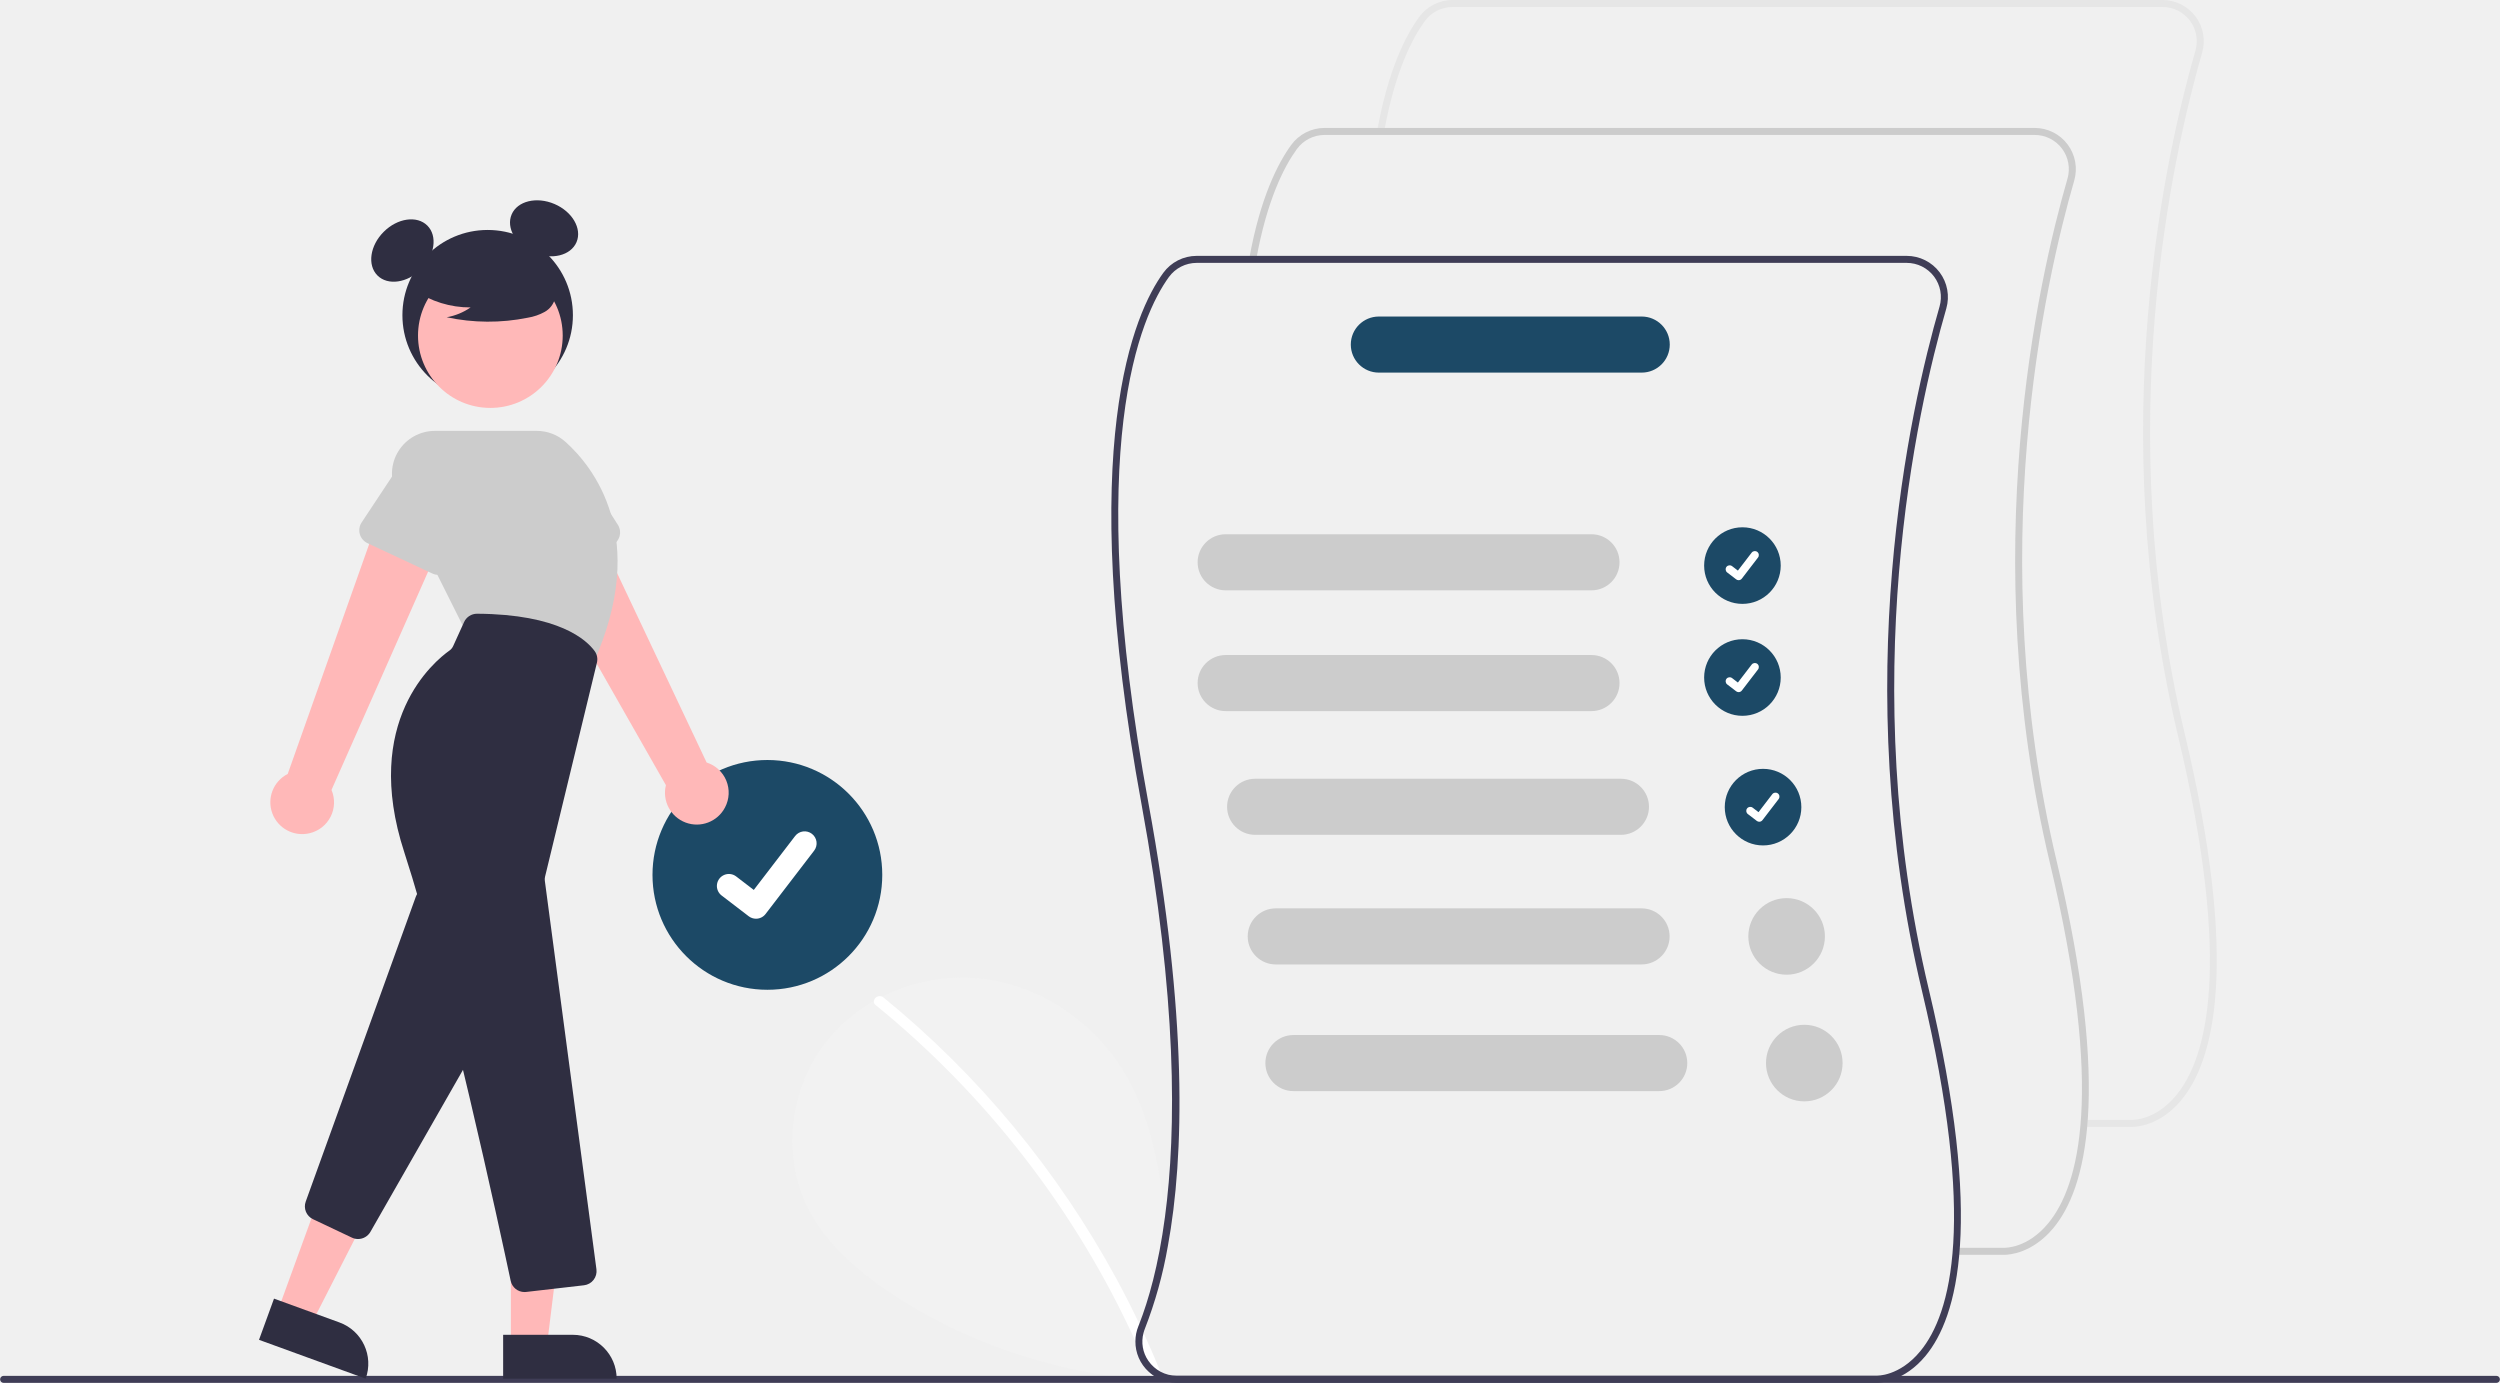
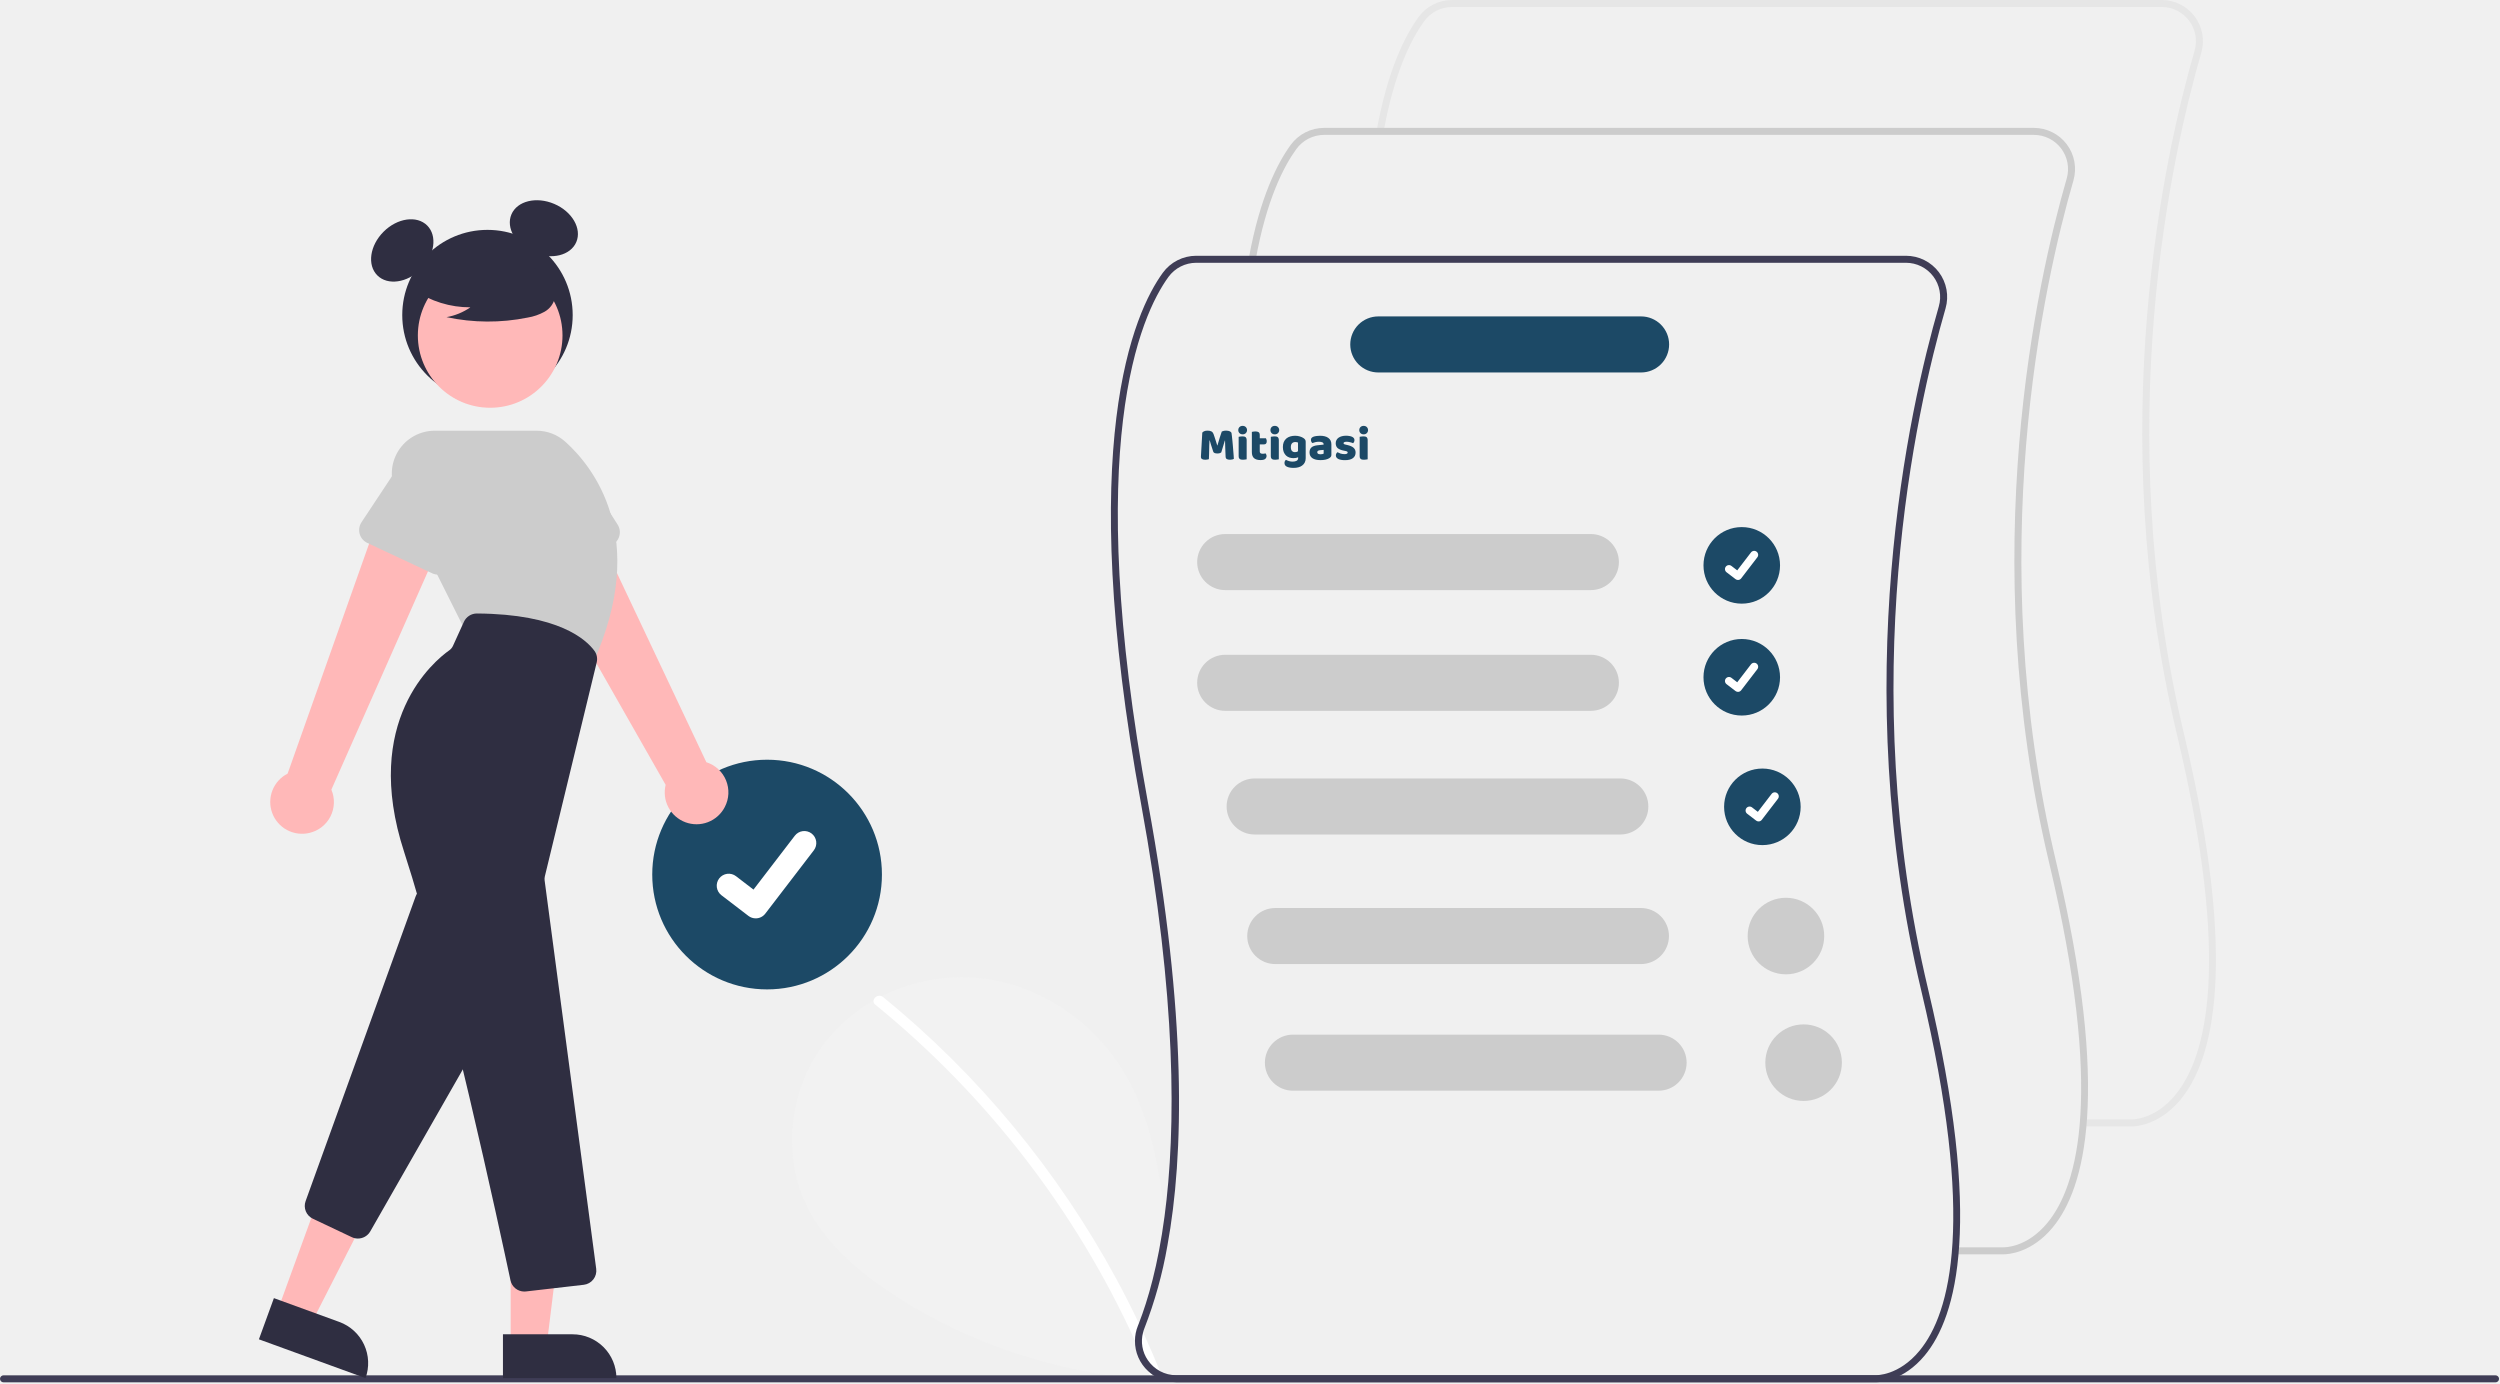
- <svg xmlns="http://www.w3.org/2000/svg" data-name="Layer 1" width="848.675" height="469.443" viewBox="0 0 848.675 469.443">
-   <path d="M612.366,682.319a207.534,207.534,0,0,1-40.54,1.96c-32.66-1.65-64.78-11.15-92.23-29.01-12.17-7.92-23.78-17.65-30.08-30.72-8.55-17.75-5.56-40.22,6.65-55.68a56.015,56.015,0,0,1,16.14-13.77c.92-.52,1.86-1.02,2.81-1.5a60.557,60.557,0,0,1,33.48-6.13c19.58,2.14,37.65,14.1,48.09,30.81,9.3,14.9,12.54,32.48,14.45,50.1.36,3.32.67,6.65.97,9.96a146.38,146.38,0,0,1-7.81,28.06,9.811,9.811,0,0,0-.44,1.36q3,6.51,5.71,13.14a11.557,11.557,0,0,0,5.53,1.4h37.19Z" transform="translate(-175.6623 -215.2787)" fill="#f2f2f2" />
-   <path d="M568.795,683.169a2.033,2.033,0,0,1-2.7-1.06c-.16-.38-.31-.76-.47-1.14q-2.16-5.25-4.53-10.4a316.784,316.784,0,0,0-88.17-114.1,1.478,1.478,0,0,1-.62-1.37,2.032,2.032,0,0,1,2.81-1.5,1.927,1.927,0,0,1,.42.26,317.52,317.52,0,0,1,44.26,43.95,322.504,322.504,0,0,1,34.91,51.66q4.065,7.5,7.72,15.21c.48,1.02.96,2.05,1.43,3.08q3,6.51,5.71,13.14c.03.07.06.15.09.22A1.48,1.48,0,0,1,568.795,683.169Z" transform="translate(-175.6623 -215.2787)" fill="#fff" />
-   <circle cx="260.503" cy="297" r="39" fill="#1c4966" />
-   <path d="M432.3,527.156a4.045,4.045,0,0,1-2.434-.808l-.044-.033-9.165-7.017a4.072,4.072,0,1,1,4.953-6.464l5.937,4.552,14.029-18.296a4.072,4.072,0,0,1,5.709-.754l-.087.118.089-.117a4.076,4.076,0,0,1,.754,5.709l-16.502,21.52A4.074,4.074,0,0,1,432.3,527.156Z" transform="translate(-175.6623 -215.2787)" fill="#fff" />
-   <path d="M1023.147,684.721H176.853a1.191,1.191,0,0,1,0-2.381h846.294a1.191,1.191,0,0,1,0,2.381Z" transform="translate(-175.6623 -215.2787)" fill="#3f3d56" />
-   <circle cx="165.546" cy="107.005" r="28.94" fill="#2f2e41" />
-   <ellipse cx="312.268" cy="300.329" rx="11.975" ry="8.981" transform="translate(-296.5657 93.49262) rotate(-45)" fill="#2f2e41" />
-   <ellipse cx="360.359" cy="292.785" rx="8.981" ry="11.975" transform="translate(-226.111 293.8836) rotate(-66.86956)" fill="#2f2e41" />
-   <path d="M421.794,489.366A10.743,10.743,0,0,0,415.541,474.126l-41.816-88.459L354.597,399.08l47.119,82.735a10.801,10.801,0,0,0,20.078,7.551Z" transform="translate(-175.6623 -215.2787)" fill="#ffb8b8" />
-   <path d="M383.314,400.425l-22.209,9.931a4.817,4.817,0,0,1-6.604-3.096l-6.549-23.353a13.377,13.377,0,0,1,24.456-10.85l13.001,20.382a4.817,4.817,0,0,1-2.095,6.986Z" transform="translate(-175.6623 -215.2787)" fill="#ccc" />
-   <path d="M280.747,498.136a10.743,10.743,0,0,0,7.445-14.694l39.602-89.472-22.655-5.706L273.335,478.006a10.801,10.801,0,0,0,7.412,20.13Z" transform="translate(-175.6623 -215.2787)" fill="#ffb8b8" />
-   <polygon points="94.289 445.033 105.809 449.227 127.47 406.789 110.467 400.599 94.289 445.033" fill="#ffb8b8" />
-   <path d="M264.972,662.263h38.531a0,0,0,0,1,0,0v14.887a0,0,0,0,1,0,0H279.859A14.887,14.887,0,0,1,264.972,662.263v0A0,0,0,0,1,264.972,662.263Z" transform="translate(146.5349 1180.966) rotate(-159.9935)" fill="#2f2e41" />
-   <path d="M297.2,635.89a4.774,4.774,0,0,1-2.044-.459l-13.239-6.271a4.799,4.799,0,0,1-2.469-5.99L316.812,519.702a4.817,4.817,0,0,1,8.661-.841l19.762,32.937a4.822,4.822,0,0,1,.052,4.868l-43.887,76.802A4.84,4.84,0,0,1,297.2,635.89Z" transform="translate(-175.6623 -215.2787)" fill="#2f2e41" />
-   <circle cx="166.464" cy="113.913" r="24.561" fill="#ffb8b8" />
-   <path d="M376.873,440.862,333.385,428.902l-23.13-46.259A14.576,14.576,0,0,1,323.293,361.549h34.599a14.557,14.557,0,0,1,9.73,3.721c9.281,8.315,28.781,32.285,9.439,75.173Z" transform="translate(-175.6623 -215.2787)" fill="#ccc" />
-   <path d="M322.433,409.971l-22.033-10.314a4.817,4.817,0,0,1-1.974-7.022l13.39-20.223a13.377,13.377,0,0,1,24.198,11.413l-6.924,23.163a4.817,4.817,0,0,1-6.657,2.982Z" transform="translate(-175.6623 -215.2787)" fill="#ccc" />
-   <polygon points="173.428 456.629 185.687 456.629 191.52 409.341 173.425 409.342 173.428 456.629" fill="#ffb8b8" />
-   <path d="M346.463,668.404h38.531a0,0,0,0,1,0,0v14.887a0,0,0,0,1,0,0H361.35A14.887,14.887,0,0,1,346.463,668.404v0A0,0,0,0,1,346.463,668.404Z" transform="translate(555.8252 1136.4) rotate(179.9974)" fill="#2f2e41" />
-   <path d="M353.719,653.888a4.791,4.791,0,0,1-4.698-3.814c-3.524-16.604-21.826-101.651-36.111-145.459-14.534-44.57,10.218-64.872,15.328-68.489a3.763,3.763,0,0,0,1.253-1.513l3.712-8.166a4.834,4.834,0,0,1,4.397-2.827h.03c27.829.166,37.184,8.939,39.914,12.703a4.761,4.761,0,0,1,.754,3.926l-17.608,72.645a3.75,3.75,0,0,0-.073,1.377L378.136,646.171a4.818,4.818,0,0,1-4.223,5.42l-19.629,2.264A4.923,4.923,0,0,1,353.719,653.888Z" transform="translate(-175.6623 -215.2787)" fill="#2f2e41" />
-   <path d="M316.318,313.743a33.405,33.405,0,0,0,19.091,5.9,20.471,20.471,0,0,1-8.114,3.338,67.359,67.359,0,0,0,27.514.155,17.807,17.807,0,0,0,5.76-1.978,7.289,7.289,0,0,0,3.555-4.755c.604-3.449-2.083-6.582-4.876-8.693A35.967,35.967,0,0,0,329.024,301.67c-3.376.873-6.759,2.347-8.951,5.059s-2.843,6.891-.753,9.684Z" transform="translate(-175.6623 -215.2787)" fill="#2f2e41" />
-   <circle cx="591.503" cy="192" r="13" fill="#1c4966" />
-   <path d="M765.877,412.238a1.348,1.348,0,0,1-.811-.269l-.015-.011-3.055-2.339a1.357,1.357,0,1,1,1.651-2.155l1.979,1.517,4.676-6.099a1.357,1.357,0,0,1,1.903-.251l-.029.039.03-.039a1.359,1.359,0,0,1,.251,1.903l-5.501,7.173A1.358,1.358,0,0,1,765.877,412.238Z" transform="translate(-175.6623 -215.2787)" fill="#fff" />
-   <circle cx="591.503" cy="230" r="13" fill="#1c4966" />
-   <path d="M765.877,450.238a1.348,1.348,0,0,1-.811-.269l-.015-.011-3.055-2.339a1.357,1.357,0,1,1,1.651-2.155l1.979,1.517,4.676-6.099a1.357,1.357,0,0,1,1.903-.251l-.029.039.03-.039a1.359,1.359,0,0,1,.251,1.903l-5.501,7.173A1.358,1.358,0,0,1,765.877,450.238Z" transform="translate(-175.6623 -215.2787)" fill="#fff" />
-   <circle cx="598.503" cy="274" r="13" fill="#1c4966" />
-   <path d="M772.877,494.238a1.348,1.348,0,0,1-.811-.269l-.015-.011-3.055-2.339a1.357,1.357,0,1,1,1.651-2.155l1.979,1.517,4.676-6.099a1.357,1.357,0,0,1,1.903-.251l-.029.039.03-.039a1.359,1.359,0,0,1,.251,1.903l-5.501,7.173A1.358,1.358,0,0,1,772.877,494.238Z" transform="translate(-175.6623 -215.2787)" fill="#fff" />
-   <path d="M899.521,597.818c-.135,0-.22-.003-.249-.005l-16.14.002v-2.38h16.198c.375.013,8.027.229,15.076-8.325,10.506-12.749,19.133-44.31.573-122.264-24.957-104.821-4.142-197.424,5.966-232.372a11.604,11.604,0,0,0-11.164-14.816H668.747a11.656,11.656,0,0,0-9.399,4.784c-4.282,5.89-10.158,17.205-13.835,37.665l-2.342-.421c3.757-20.904,9.824-32.552,14.252-38.643a14.041,14.041,0,0,1,11.324-5.765H909.781a13.984,13.984,0,0,1,13.451,17.856c-10.056,34.767-30.763,126.89-5.937,231.16,18.821,79.051,9.773,111.295-1.131,124.425C908.971,597.379,901.046,597.818,899.521,597.818Z" transform="translate(-175.6623 -215.2787)" fill="#e6e6e6" />
-   <path d="M856.092,641.248c-.135,0-.22-.003-.249-.005l-16.14.002v-2.38h16.198c.377.012,8.027.229,15.076-8.325,10.506-12.749,19.133-44.31.573-122.264-24.957-104.821-4.142-197.424,5.966-232.372a11.604,11.604,0,0,0-11.164-14.816H625.317a11.656,11.656,0,0,0-9.399,4.784c-4.282,5.89-10.158,17.205-13.835,37.665l-2.342-.421c3.757-20.904,9.824-32.552,14.252-38.643a14.041,14.041,0,0,1,11.324-5.765H866.352a13.984,13.984,0,0,1,13.451,17.856c-10.056,34.767-30.763,126.89-5.937,231.16,18.821,79.051,9.773,111.295-1.131,124.425C865.542,640.809,857.617,641.248,856.092,641.248Z" transform="translate(-175.6623 -215.2787)" fill="#ccc" />
-   <path d="M830.435,551.159c-24.83-104.27-4.12-196.4,5.94-231.16a13.994,13.994,0,0,0-13.45-17.86H581.886a14.031,14.031,0,0,0-11.32,5.76c-9.73,13.38-29.92,57.75-7.37,180.52,12.06,65.68,11.88,110.46,7.94,139.96-2.21,16.61-5.62,28.37-8.71,36.3l-.33.84a13.639,13.639,0,0,0-1,5.05,13.834,13.834,0,0,0,4.53,10.4,13.243,13.243,0,0,0,3.17,2.2,13.412,13.412,0,0,0,3.03,1.11,13.676,13.676,0,0,0,3.27.39H812.415c.03,0,.11.01.25.01,1.52,0,9.45-.44,16.64-9.1C840.205,662.449,849.255,630.209,830.435,551.159Zm-2.89,122.81c-7.05,8.56-14.7,8.34-15.07,8.33H575.096a11.636,11.636,0,0,1-9.63-5.11,11.367,11.367,0,0,1-1.61-9.43,9.811,9.811,0,0,1,.44-1.36,146.38,146.38,0,0,0,7.81-28.06c5.64-30.75,6.69-78.2-6.57-150.35-22.38-121.86-2.59-165.56,6.95-178.69a11.681,11.681,0,0,1,9.4-4.78H822.925a11.604,11.604,0,0,1,11.16,14.81c-10.11,34.95-30.92,127.56-5.96,232.38C846.685,629.659,838.055,661.219,827.545,673.969Z" transform="translate(-175.6623 -215.2787)" fill="#3f3d56" />
-   <path d="M715.925,415.679h-124.186a9.519,9.519,0,1,1,0-19.038h124.186a9.519,9.519,0,1,1,0,19.038Z" transform="translate(-175.6623 -215.2787)" fill="#ccc" />
-   <path d="M715.925,456.679h-124.186a9.519,9.519,0,1,1,0-19.038h124.186a9.519,9.519,0,1,1,0,19.038Z" transform="translate(-175.6623 -215.2787)" fill="#ccc" />
-   <path d="M725.925,498.679h-124.186a9.519,9.519,0,1,1,0-19.038h124.186a9.519,9.519,0,1,1,0,19.038Z" transform="translate(-175.6623 -215.2787)" fill="#ccc" />
-   <path d="M732.925,542.679h-124.186a9.519,9.519,0,1,1,0-19.038h124.186a9.519,9.519,0,1,1,0,19.038Z" transform="translate(-175.6623 -215.2787)" fill="#ccc" />
-   <path d="M732.977,341.769h-89.239a9.519,9.519,0,1,1,0-19.038h89.239a9.519,9.519,0,1,1,0,19.038Z" transform="translate(-175.6623 -215.2787)" fill="#1c4966" />
-   <circle cx="606.503" cy="317.882" r="13" fill="#ccc" />
-   <path d="M738.925,585.679h-124.186a9.519,9.519,0,1,1,0-19.038h124.186a9.519,9.519,0,1,1,0,19.038Z" transform="translate(-175.6623 -215.2787)" fill="#ccc" />
-   <circle cx="612.503" cy="360.882" r="13" fill="#ccc" />
+ <svg xmlns="http://www.w3.org/2000/svg" width="849" height="470" viewBox="0 0 849 470" fill="none">
+   <g clip-path="url(#clip0_103_41)">
+     <path d="M436.703 467.04C423.286 469.016 409.708 469.673 396.163 469C363.503 467.35 331.383 457.85 303.933 439.99C291.763 432.07 280.153 422.34 273.853 409.27C265.303 391.52 268.293 369.05 280.503 353.59C284.957 348.014 290.435 343.34 296.643 339.82C297.563 339.3 298.503 338.8 299.453 338.32C309.798 333.118 321.417 330.991 332.933 332.19C352.513 334.33 370.583 346.29 381.023 363C390.323 377.9 393.563 395.48 395.473 413.1C395.833 416.42 396.143 419.75 396.443 423.06C394.779 432.65 392.163 442.05 388.633 451.12C388.453 451.562 388.306 452.017 388.193 452.48C390.193 456.82 392.096 461.2 393.903 465.62C395.601 466.542 397.502 467.023 399.433 467.02H436.623L436.703 467.04Z" fill="#F2F2F2" />
+     <path d="M393.133 467.89C392.886 468 392.62 468.06 392.35 468.066C392.081 468.072 391.812 468.025 391.561 467.926C391.31 467.827 391.08 467.68 390.887 467.491C390.693 467.303 390.539 467.078 390.433 466.83C390.273 466.45 390.123 466.07 389.963 465.69C388.523 462.19 387.013 458.723 385.433 455.29C365.205 410.984 335.033 371.94 297.263 341.19C297.046 341.038 296.875 340.831 296.766 340.59C296.657 340.349 296.614 340.083 296.643 339.82C296.698 339.519 296.82 339.234 297.001 338.986C297.181 338.739 297.415 338.535 297.686 338.391C297.956 338.247 298.255 338.165 298.561 338.153C298.867 338.141 299.172 338.198 299.453 338.32C299.604 338.388 299.745 338.476 299.873 338.58C316.033 351.742 330.858 366.463 344.133 382.53C357.411 398.582 369.102 415.883 379.043 434.19C381.753 439.19 384.326 444.26 386.763 449.4C387.243 450.42 387.723 451.45 388.193 452.48C390.193 456.82 392.096 461.2 393.903 465.62C393.933 465.69 393.963 465.77 393.993 465.84C394.085 466.029 394.136 466.236 394.142 466.446C394.148 466.656 394.108 466.866 394.027 467.06C393.946 467.254 393.824 467.428 393.67 467.571C393.515 467.714 393.332 467.823 393.133 467.89Z" fill="white" />
+     <path d="M260.503 336C282.042 336 299.503 318.539 299.503 297C299.503 275.461 282.042 258 260.503 258C238.964 258 221.503 275.461 221.503 297C221.503 318.539 238.964 336 260.503 336Z" fill="#1C4966" />
+     <path d="M256.637 311.878C255.76 311.879 254.906 311.596 254.204 311.069L254.16 311.037L244.995 304.019C244.57 303.694 244.214 303.289 243.946 302.826C243.678 302.363 243.504 301.852 243.433 301.321C243.363 300.791 243.398 300.252 243.536 299.735C243.674 299.219 243.912 298.734 244.238 298.309C244.563 297.885 244.969 297.529 245.432 297.261C245.895 296.993 246.406 296.819 246.936 296.749C247.467 296.679 248.006 296.714 248.522 296.852C249.039 296.991 249.524 297.229 249.948 297.555L255.884 302.107L269.914 283.811C270.239 283.387 270.645 283.031 271.108 282.763C271.571 282.496 272.082 282.322 272.612 282.252C273.142 282.182 273.681 282.217 274.197 282.355C274.714 282.493 275.198 282.732 275.622 283.057L275.535 283.176L275.625 283.059C276.481 283.717 277.041 284.688 277.182 285.758C277.323 286.828 277.034 287.911 276.378 288.768L259.877 310.289C259.495 310.784 259.004 311.186 258.443 311.461C257.881 311.737 257.263 311.879 256.637 311.878V311.878Z" fill="white" />
+     <path d="M847.485 469.443H1.191C0.875 469.442 0.574 469.316 0.351 469.093C0.128 468.87 0.003 468.567 0.003 468.252C0.003 467.937 0.128 467.635 0.351 467.411C0.574 467.188 0.875 467.062 1.191 467.062H847.485C847.8 467.062 848.102 467.188 848.324 467.411C848.547 467.635 848.672 467.937 848.672 468.252C848.672 468.567 848.547 468.87 848.324 469.093C848.102 469.316 847.8 469.442 847.485 469.443V469.443Z" fill="#3F3D56" />
+     <path d="M165.546 135.944C181.529 135.944 194.486 122.987 194.486 107.004C194.486 91.021 181.529 78.064 165.546 78.064C149.563 78.064 136.606 91.021 136.606 107.004C136.606 122.987 149.563 135.944 165.546 135.944Z" fill="#2F2E41" />
+     <path d="M142.957 91.401C147.633 86.724 148.581 80.09 145.074 76.582C141.566 73.075 134.932 74.023 130.255 78.699C125.578 83.376 124.631 90.01 128.138 93.518C131.646 97.025 138.28 96.078 142.957 91.401Z" fill="#2F2E41" />
+     <path d="M195.709 82.21C197.657 77.649 194.306 71.845 188.224 69.247C182.142 66.649 175.632 68.241 173.684 72.802C171.735 77.364 175.086 83.168 181.168 85.766C187.25 88.364 193.76 86.772 195.709 82.21Z" fill="#2F2E41" />
+     <path d="M246.132 274.087C246.863 272.698 247.28 271.164 247.355 269.596C247.429 268.027 247.159 266.461 246.563 265.008C245.967 263.555 245.059 262.25 243.904 261.186C242.75 260.122 241.375 259.324 239.879 258.848L198.062 170.389L178.935 183.802L226.053 266.536C225.421 269.104 225.752 271.814 226.984 274.154C228.216 276.493 230.263 278.299 232.738 279.23C235.213 280.161 237.944 280.151 240.412 279.204C242.881 278.256 244.916 276.435 246.132 274.087V274.087Z" fill="#FFB8B8" />
+     <path d="M207.652 185.146L185.443 195.077C184.812 195.36 184.126 195.503 183.434 195.497C182.742 195.49 182.059 195.335 181.432 195.041C180.806 194.747 180.25 194.322 179.802 193.794C179.355 193.266 179.026 192.647 178.839 191.981L172.29 168.628C170.863 165.387 170.779 161.712 172.057 158.409C173.335 155.106 175.871 152.445 179.108 151.009C182.345 149.573 186.02 149.479 189.326 150.748C192.633 152.016 195.301 154.545 196.746 157.778L209.747 178.16C210.119 178.744 210.361 179.401 210.457 180.086C210.552 180.772 210.498 181.47 210.299 182.133C210.101 182.796 209.761 183.408 209.304 183.928C208.847 184.448 208.284 184.864 207.652 185.146V185.146Z" fill="#CCCCCC" />
+     <path d="M105.084 282.857C106.614 282.502 108.048 281.815 109.283 280.846C110.519 279.877 111.528 278.649 112.237 277.248C112.947 275.847 113.341 274.307 113.391 272.737C113.442 271.168 113.147 269.606 112.529 268.162L152.131 178.69L129.477 172.984L97.673 262.727C95.316 263.926 93.482 265.949 92.517 268.411C91.552 270.872 91.524 273.603 92.437 276.084C93.351 278.565 95.143 280.625 97.474 281.873C99.805 283.122 102.513 283.472 105.084 282.857H105.084Z" fill="#FFB8B8" />
+     <path d="M94.289 445.033L105.809 449.227L127.47 406.789L110.467 400.599L94.289 445.033Z" fill="#FFB8B8" />
+     <path d="M124.131 468.014L87.926 454.831L93.019 440.843L115.236 448.932C118.946 450.283 121.967 453.052 123.635 456.631C125.304 460.209 125.482 464.304 124.131 468.014V468.014V468.014Z" fill="#2F2E41" />
+     <path d="M121.538 420.611C120.831 420.612 120.133 420.455 119.494 420.153L106.255 413.882C105.169 413.372 104.314 412.475 103.857 411.366C103.4 410.258 103.375 409.018 103.786 407.892L141.15 304.424C141.459 303.567 142.006 302.815 142.725 302.256C143.444 301.697 144.308 301.354 145.214 301.266C146.121 301.178 147.034 301.349 147.848 301.759C148.662 302.169 149.342 302.801 149.811 303.582L169.573 336.519C170.013 337.253 170.249 338.091 170.259 338.946C170.268 339.802 170.049 340.644 169.625 341.387L125.738 418.189C125.313 418.927 124.7 419.539 123.963 419.964C123.226 420.389 122.389 420.613 121.538 420.611V420.611Z" fill="#2F2E41" />
+     <path d="M166.464 138.475C180.028 138.475 191.025 127.478 191.025 113.914C191.025 100.349 180.028 89.353 166.464 89.353C152.899 89.353 141.903 100.349 141.903 113.914C141.903 127.478 152.899 138.475 166.464 138.475Z" fill="#FFB8B8" />
+     <path d="M201.211 225.583L157.723 213.624L134.593 167.365C133.482 165.143 132.957 162.673 133.069 160.191C133.181 157.709 133.925 155.297 135.231 153.183C136.537 151.07 138.362 149.325 140.532 148.115C142.703 146.906 145.146 146.27 147.631 146.271H182.23C185.821 146.268 189.287 147.594 191.96 149.992C201.241 158.306 220.741 182.277 201.399 225.165L201.211 225.583Z" fill="#CCCCCC" />
+     <path d="M146.77 194.692L124.737 184.379C124.11 184.085 123.554 183.66 123.106 183.132C122.658 182.605 122.329 181.987 122.142 181.32C121.955 180.654 121.913 179.955 122.02 179.271C122.127 178.587 122.38 177.934 122.763 177.357L136.153 157.135C137.673 153.936 140.399 151.47 143.734 150.278C147.068 149.087 150.74 149.266 153.943 150.776C157.146 152.287 159.619 155.006 160.82 158.338C162.021 161.669 161.853 165.341 160.351 168.548L153.427 191.711C153.229 192.374 152.889 192.987 152.433 193.507C151.976 194.027 151.413 194.443 150.781 194.726C150.15 195.009 149.464 195.152 148.772 195.147C148.08 195.141 147.397 194.986 146.77 194.692V194.692Z" fill="#CCCCCC" />
+     <path d="M173.428 456.629H185.687L191.52 409.341L173.425 409.342L173.428 456.629Z" fill="#FFB8B8" />
+     <path d="M209.332 468.012L170.801 468.013L170.8 453.127L194.444 453.126C198.392 453.125 202.179 454.694 204.971 457.485C207.763 460.277 209.331 464.063 209.332 468.012V468.012Z" fill="#2F2E41" />
+     <path d="M178.057 438.61C176.954 438.611 175.885 438.233 175.03 437.538C174.174 436.843 173.584 435.874 173.359 434.795C169.835 418.191 151.533 333.144 137.248 289.337C122.714 244.766 147.466 224.465 152.576 220.848C153.12 220.464 153.552 219.942 153.828 219.335L157.541 211.169C157.926 210.326 158.545 209.612 159.324 209.111C160.104 208.609 161.011 208.343 161.938 208.343H161.968C189.796 208.509 199.152 217.281 201.882 221.046C202.285 221.606 202.561 222.248 202.691 222.926C202.821 223.604 202.802 224.302 202.636 224.972L185.028 297.616C184.919 298.067 184.894 298.534 184.955 298.993L202.474 430.893C202.558 431.527 202.515 432.171 202.347 432.789C202.18 433.406 201.891 433.984 201.498 434.488C201.105 434.993 200.616 435.414 200.058 435.727C199.5 436.041 198.886 436.24 198.251 436.313L178.622 438.577C178.435 438.599 178.246 438.61 178.057 438.61V438.61Z" fill="#2F2E41" />
+     <path d="M140.656 98.465C146.268 102.333 152.93 104.392 159.746 104.365C157.315 106.051 154.547 107.189 151.633 107.703C160.696 109.647 170.063 109.699 179.147 107.857C181.166 107.534 183.114 106.864 184.907 105.879C185.8 105.38 186.578 104.699 187.19 103.88C187.803 103.061 188.236 102.122 188.462 101.124C189.065 97.676 186.378 94.543 183.586 92.431C179.31 89.248 174.381 87.054 169.153 86.01C163.926 84.965 158.532 85.096 153.361 86.392C149.985 87.264 146.603 88.739 144.41 91.45C142.217 94.162 141.567 98.342 143.657 101.134L140.656 98.465Z" fill="#2F2E41" />
+     <path d="M591.503 205C598.683 205 604.503 199.18 604.503 192C604.503 184.82 598.683 179 591.503 179C584.323 179 578.503 184.82 578.503 192C578.503 199.18 584.323 205 591.503 205Z" fill="#1C4966" />
+     <path d="M590.214 196.959C589.922 196.96 589.637 196.865 589.403 196.69L589.389 196.679L586.334 194.34C586.192 194.232 586.072 194.096 585.983 193.942C585.893 193.788 585.835 193.617 585.811 193.44C585.787 193.263 585.799 193.083 585.845 192.911C585.891 192.738 585.97 192.577 586.079 192.435C586.188 192.293 586.323 192.174 586.478 192.085C586.632 191.996 586.803 191.938 586.98 191.915C587.157 191.891 587.337 191.903 587.509 191.95C587.682 191.996 587.843 192.076 587.985 192.185L589.963 193.702L594.64 187.604C594.748 187.462 594.883 187.344 595.038 187.254C595.192 187.165 595.363 187.107 595.539 187.084C595.716 187.061 595.896 187.072 596.068 187.118C596.24 187.164 596.401 187.244 596.543 187.352L596.514 187.392L596.544 187.353C596.829 187.572 597.016 187.896 597.063 188.253C597.11 188.609 597.013 188.97 596.795 189.256L591.294 196.43C591.167 196.595 591.003 196.729 590.816 196.82C590.629 196.912 590.423 196.96 590.214 196.959V196.959Z" fill="white" />
+     <path d="M591.503 243C598.683 243 604.503 237.18 604.503 230C604.503 222.82 598.683 217 591.503 217C584.323 217 578.503 222.82 578.503 230C578.503 237.18 584.323 243 591.503 243Z" fill="#1C4966" />
+     <path d="M590.214 234.959C589.922 234.96 589.637 234.865 589.403 234.69L589.389 234.679L586.334 232.34C586.192 232.232 586.072 232.096 585.983 231.942C585.893 231.788 585.835 231.617 585.811 231.44C585.787 231.263 585.799 231.083 585.845 230.911C585.891 230.738 585.97 230.577 586.079 230.435C586.188 230.293 586.323 230.174 586.478 230.085C586.632 229.996 586.803 229.938 586.98 229.915C587.157 229.891 587.337 229.903 587.509 229.95C587.682 229.996 587.843 230.076 587.985 230.185L589.963 231.702L594.64 225.604C594.748 225.462 594.883 225.344 595.038 225.254C595.192 225.165 595.363 225.107 595.539 225.084C595.716 225.061 595.896 225.072 596.068 225.118C596.24 225.164 596.401 225.244 596.543 225.352L596.514 225.392L596.544 225.353C596.829 225.572 597.016 225.896 597.063 226.253C597.11 226.609 597.013 226.97 596.795 227.256L591.294 234.43C591.167 234.595 591.003 234.729 590.816 234.82C590.629 234.912 590.423 234.96 590.214 234.959V234.959Z" fill="white" />
+     <path d="M598.503 287C605.683 287 611.503 281.18 611.503 274C611.503 266.82 605.683 261 598.503 261C591.323 261 585.503 266.82 585.503 274C585.503 281.18 591.323 287 598.503 287Z" fill="#1C4966" />
+     <path d="M597.214 278.959C596.922 278.96 596.637 278.865 596.403 278.69L596.389 278.679L593.334 276.34C593.192 276.232 593.072 276.096 592.983 275.942C592.893 275.788 592.835 275.617 592.811 275.44C592.787 275.263 592.799 275.083 592.845 274.911C592.891 274.738 592.97 274.577 593.079 274.435C593.188 274.293 593.323 274.174 593.478 274.085C593.632 273.996 593.803 273.938 593.98 273.915C594.157 273.891 594.337 273.903 594.509 273.95C594.682 273.996 594.843 274.076 594.985 274.185L596.963 275.702L601.64 269.604C601.748 269.462 601.883 269.344 602.038 269.254C602.192 269.165 602.363 269.107 602.539 269.084C602.716 269.061 602.896 269.072 603.068 269.118C603.24 269.164 603.401 269.244 603.543 269.352L603.514 269.392L603.544 269.353C603.829 269.572 604.016 269.896 604.063 270.253C604.11 270.609 604.013 270.97 603.795 271.256L598.294 278.43C598.167 278.595 598.003 278.729 597.816 278.82C597.629 278.912 597.423 278.96 597.214 278.959V278.959Z" fill="white" />
+     <path d="M723.859 382.539C723.724 382.539 723.639 382.536 723.61 382.534L707.47 382.536V380.156H723.668C724.043 380.17 731.695 380.386 738.745 371.831C749.251 359.082 757.878 327.522 739.317 249.567C714.36 144.747 735.176 52.144 745.283 17.195C745.781 15.466 745.87 13.645 745.544 11.876C745.217 10.106 744.483 8.437 743.4 7C742.317 5.563 740.915 4.398 739.304 3.596C737.693 2.794 735.918 2.378 734.119 2.38H493.085C491.252 2.382 489.446 2.817 487.813 3.648C486.18 4.479 484.766 5.684 483.685 7.164C479.403 13.054 473.527 24.369 469.85 44.829L467.508 44.408C471.265 23.504 477.332 11.856 481.76 5.765C483.062 3.981 484.765 2.53 486.733 1.528C488.701 0.527 490.877 0.003 493.085 6.47662e-06H734.119C736.287 -0.002 738.426 0.5 740.367 1.467C742.308 2.434 743.997 3.838 745.302 5.57C746.607 7.302 747.491 9.314 747.884 11.446C748.278 13.578 748.17 15.773 747.569 17.857C737.514 52.623 716.806 144.746 741.633 249.017C760.454 328.067 751.406 360.312 740.502 373.441C733.309 382.101 725.384 382.539 723.859 382.539Z" fill="#E6E6E6" />
+     <path d="M680.43 425.969C680.295 425.969 680.21 425.966 680.18 425.964L664.041 425.966V423.586H680.239C680.616 423.598 688.265 423.815 695.315 415.261C705.821 402.512 714.449 370.951 695.888 292.997C670.931 188.177 691.746 95.573 701.854 60.625C702.352 58.896 702.441 57.075 702.114 55.305C701.787 53.536 701.053 51.867 699.97 50.43C698.888 48.993 697.485 47.827 695.875 47.026C694.264 46.224 692.489 45.807 690.689 45.809H449.655C447.823 45.812 446.017 46.246 444.383 47.078C442.75 47.909 441.336 49.114 440.256 50.594C435.974 56.484 430.098 67.799 426.421 88.259L424.079 87.838C427.836 66.934 433.903 55.286 438.331 49.195C439.632 47.411 441.336 45.96 443.304 44.958C445.271 43.956 447.447 43.433 449.655 43.43H690.689C692.858 43.428 694.997 43.93 696.938 44.897C698.878 45.863 700.568 47.268 701.873 49C703.177 50.732 704.061 52.743 704.455 54.876C704.848 57.008 704.74 59.203 704.14 61.286C694.084 96.053 673.377 188.176 698.203 292.446C717.025 371.497 707.976 403.741 697.072 416.871C689.879 425.531 681.955 425.969 680.43 425.969Z" fill="#CCCCCC" />
+     <path d="M654.773 335.88C629.943 231.61 650.653 139.48 660.713 104.72C661.312 102.637 661.419 100.443 661.025 98.311C660.63 96.179 659.746 94.168 658.442 92.436C657.138 90.704 655.449 89.299 653.509 88.331C651.569 87.364 649.431 86.86 647.263 86.86H406.223C404.016 86.862 401.841 87.385 399.874 88.386C397.907 89.387 396.204 90.838 394.903 92.62C385.173 106 364.983 150.37 387.533 273.14C399.593 338.82 399.413 383.6 395.473 413.1C393.263 429.71 389.853 441.47 386.763 449.4L386.433 450.24C385.782 451.845 385.443 453.559 385.433 455.29C385.41 457.246 385.802 459.183 386.583 460.976C387.364 462.769 388.516 464.375 389.963 465.69C390.906 466.575 391.974 467.316 393.133 467.89C394.095 468.381 395.112 468.754 396.163 469C397.233 469.262 398.331 469.393 399.433 469.39H636.753C636.783 469.39 636.863 469.4 637.003 469.4C638.523 469.4 646.453 468.96 653.643 460.3C664.543 447.17 673.593 414.93 654.773 335.88ZM651.883 458.69C644.833 467.25 637.183 467.03 636.813 467.02H399.433C397.533 467.02 395.661 466.554 393.982 465.663C392.304 464.772 390.869 463.484 389.803 461.91C388.865 460.55 388.236 459.002 387.957 457.373C387.679 455.744 387.76 454.075 388.193 452.48C388.306 452.017 388.453 451.562 388.633 451.12C392.163 442.05 394.779 432.65 396.443 423.06C402.083 392.31 403.133 344.86 389.873 272.71C367.493 150.85 387.283 107.15 396.823 94.02C397.905 92.542 399.32 91.34 400.953 90.509C402.586 89.679 404.391 89.244 406.223 89.24H647.263C649.061 89.239 650.835 89.656 652.445 90.458C654.054 91.26 655.456 92.425 656.538 93.861C657.62 95.297 658.354 96.965 658.681 98.734C659.008 100.502 658.92 102.322 658.423 104.05C648.313 139 627.503 231.61 652.463 336.43C671.023 414.38 662.393 445.94 651.883 458.69Z" fill="#3F3D56" />
+     <path d="M540.263 200.4H416.076C413.552 200.4 411.131 199.397 409.346 197.612C407.561 195.827 406.558 193.406 406.558 190.881C406.558 188.357 407.561 185.935 409.346 184.15C411.131 182.365 413.552 181.362 416.076 181.362H540.263C542.787 181.362 545.208 182.365 546.993 184.15C548.778 185.935 549.781 188.357 549.781 190.881C549.781 193.406 548.778 195.827 546.993 197.612C545.208 199.397 542.787 200.4 540.263 200.4V200.4Z" fill="#CCCCCC" />
+     <path d="M540.263 241.4H416.076C413.552 241.4 411.131 240.397 409.346 238.612C407.561 236.827 406.558 234.406 406.558 231.881C406.558 229.357 407.561 226.935 409.346 225.15C411.131 223.365 413.552 222.362 416.076 222.362H540.263C542.787 222.362 545.208 223.365 546.993 225.15C548.778 226.935 549.781 229.357 549.781 231.881C549.781 234.406 548.778 236.827 546.993 238.612C545.208 240.397 542.787 241.4 540.263 241.4V241.4Z" fill="#CCCCCC" />
+     <path d="M550.263 283.4H426.076C423.552 283.4 421.131 282.397 419.346 280.612C417.561 278.827 416.558 276.406 416.558 273.881C416.558 271.357 417.561 268.935 419.346 267.15C421.131 265.365 423.552 264.362 426.076 264.362H550.263C552.787 264.362 555.208 265.365 556.993 267.15C558.778 268.935 559.781 271.357 559.781 273.881C559.781 276.406 558.778 278.827 556.993 280.612C555.208 282.397 552.787 283.4 550.263 283.4V283.4Z" fill="#CCCCCC" />
+     <path d="M557.263 327.4H433.076C430.552 327.4 428.131 326.397 426.346 324.612C424.561 322.827 423.558 320.406 423.558 317.881C423.558 315.357 424.561 312.935 426.346 311.15C428.131 309.365 430.552 308.362 433.076 308.362H557.263C559.787 308.362 562.208 309.365 563.993 311.15C565.778 312.935 566.781 315.357 566.781 317.881C566.781 320.406 565.778 322.827 563.993 324.612C562.208 326.397 559.787 327.4 557.263 327.4Z" fill="#CCCCCC" />
+     <path d="M557.315 126.491H468.076C466.826 126.492 465.587 126.247 464.431 125.769C463.275 125.291 462.224 124.59 461.339 123.706C460.454 122.822 459.752 121.772 459.273 120.617C458.794 119.461 458.548 118.223 458.548 116.972C458.548 115.721 458.794 114.483 459.273 113.327C459.752 112.171 460.454 111.122 461.339 110.238C462.224 109.354 463.275 108.653 464.431 108.175C465.587 107.697 466.826 107.452 468.076 107.453H557.315C559.84 107.453 562.261 108.456 564.046 110.241C565.831 112.026 566.834 114.447 566.834 116.972C566.834 119.496 565.831 121.918 564.046 123.703C562.261 125.488 559.84 126.491 557.315 126.491Z" fill="#1C4966" />
+     <path d="M606.503 330.882C613.683 330.882 619.503 325.062 619.503 317.882C619.503 310.702 613.683 304.882 606.503 304.882C599.323 304.882 593.503 310.702 593.503 317.882C593.503 325.062 599.323 330.882 606.503 330.882Z" fill="#CCCCCC" />
+     <path d="M563.263 370.4H439.076C436.552 370.4 434.131 369.397 432.346 367.612C430.561 365.827 429.558 363.406 429.558 360.881C429.558 358.357 430.561 355.935 432.346 354.15C434.131 352.365 436.552 351.362 439.076 351.362H563.263C565.787 351.362 568.208 352.365 569.993 354.15C571.778 355.935 572.781 358.357 572.781 360.881C572.781 363.406 571.778 365.827 569.993 367.612C568.208 369.397 565.787 370.4 563.263 370.4Z" fill="#CCCCCC" />
+     <path d="M612.503 373.882C619.683 373.882 625.503 368.062 625.503 360.882C625.503 353.702 619.683 347.882 612.503 347.882C605.323 347.882 599.503 353.702 599.503 360.882C599.503 368.062 605.323 373.882 612.503 373.882Z" fill="#CCCCCC" />
+     <path d="M414.744 153.616C414.605 153.733 414.424 153.829 414.2 153.904C413.987 153.968 413.736 154 413.448 154C413.064 154 412.744 153.952 412.488 153.856C412.243 153.76 412.083 153.595 412.008 153.36C411.709 152.421 411.464 151.664 411.272 151.088C411.08 150.501 410.931 149.989 410.824 149.552H410.744C410.712 150.181 410.685 150.757 410.664 151.28C410.653 151.792 410.643 152.293 410.632 152.784C410.632 153.275 410.621 153.771 410.6 154.272C410.589 154.773 410.568 155.328 410.536 155.936C410.397 155.989 410.216 156.032 409.992 156.064C409.768 156.107 409.544 156.128 409.32 156.128C408.851 156.128 408.483 156.053 408.216 155.904C407.96 155.755 407.832 155.483 407.832 155.088L408.296 146.928C408.381 146.789 408.568 146.64 408.856 146.48C409.144 146.32 409.549 146.24 410.072 146.24C410.637 146.24 411.08 146.331 411.4 146.512C411.72 146.683 411.955 146.965 412.104 147.36C412.2 147.616 412.301 147.909 412.408 148.24C412.525 148.571 412.637 148.912 412.744 149.264C412.861 149.616 412.973 149.968 413.08 150.32C413.187 150.661 413.283 150.971 413.368 151.248H413.448C413.704 150.352 413.96 149.488 414.216 148.656C414.472 147.813 414.707 147.109 414.92 146.544C415.08 146.459 415.283 146.389 415.528 146.336C415.784 146.272 416.067 146.24 416.376 146.24C416.899 146.24 417.325 146.32 417.656 146.48C417.987 146.629 418.179 146.848 418.232 147.136C418.275 147.349 418.317 147.68 418.36 148.128C418.413 148.565 418.467 149.061 418.52 149.616C418.573 150.171 418.627 150.757 418.68 151.376C418.733 151.995 418.781 152.592 418.824 153.168C418.877 153.733 418.92 154.256 418.952 154.736C418.984 155.205 419.005 155.568 419.016 155.824C418.835 155.931 418.643 156.005 418.44 156.048C418.248 156.101 417.997 156.128 417.688 156.128C417.283 156.128 416.941 156.059 416.664 155.92C416.387 155.781 416.237 155.509 416.216 155.104C416.152 153.941 416.109 152.896 416.088 151.968C416.077 151.04 416.056 150.261 416.024 149.632H415.944C415.837 150.048 415.683 150.571 415.48 151.2C415.277 151.829 415.032 152.635 414.744 153.616ZM420.518 146.064C420.518 145.659 420.651 145.317 420.918 145.04C421.195 144.763 421.558 144.624 422.006 144.624C422.454 144.624 422.811 144.763 423.078 145.04C423.355 145.317 423.494 145.659 423.494 146.064C423.494 146.469 423.355 146.811 423.078 147.088C422.811 147.365 422.454 147.504 422.006 147.504C421.558 147.504 421.195 147.365 420.918 147.088C420.651 146.811 420.518 146.469 420.518 146.064ZM423.366 155.984C423.249 156.005 423.073 156.032 422.838 156.064C422.614 156.107 422.385 156.128 422.15 156.128C421.915 156.128 421.702 156.112 421.51 156.08C421.329 156.048 421.174 155.984 421.046 155.888C420.918 155.792 420.817 155.664 420.742 155.504C420.678 155.333 420.646 155.115 420.646 154.848V148.336C420.763 148.315 420.934 148.288 421.158 148.256C421.393 148.213 421.627 148.192 421.862 148.192C422.097 148.192 422.305 148.208 422.486 148.24C422.678 148.272 422.838 148.336 422.966 148.432C423.094 148.528 423.19 148.661 423.254 148.832C423.329 148.992 423.366 149.205 423.366 149.472V155.984ZM427.818 153.328C427.818 153.605 427.903 153.803 428.074 153.92C428.255 154.037 428.506 154.096 428.826 154.096C428.986 154.096 429.151 154.085 429.322 154.064C429.492 154.032 429.642 153.995 429.77 153.952C429.866 154.069 429.946 154.203 430.01 154.352C430.084 154.491 430.122 154.661 430.122 154.864C430.122 155.269 429.967 155.6 429.658 155.856C429.359 156.112 428.826 156.24 428.058 156.24C427.119 156.24 426.394 156.027 425.882 155.6C425.38 155.173 425.13 154.48 425.13 153.52V146.672C425.247 146.64 425.412 146.608 425.626 146.576C425.85 146.533 426.084 146.512 426.33 146.512C426.799 146.512 427.162 146.597 427.418 146.768C427.684 146.928 427.818 147.275 427.818 147.808V148.832H429.914C429.978 148.949 430.036 149.099 430.09 149.28C430.154 149.451 430.186 149.643 430.186 149.856C430.186 150.229 430.1 150.501 429.93 150.672C429.77 150.832 429.551 150.912 429.274 150.912H427.818V153.328ZM431.44 146.064C431.44 145.659 431.573 145.317 431.84 145.04C432.117 144.763 432.48 144.624 432.928 144.624C433.376 144.624 433.733 144.763 434 145.04C434.277 145.317 434.416 145.659 434.416 146.064C434.416 146.469 434.277 146.811 434 147.088C433.733 147.365 433.376 147.504 432.928 147.504C432.48 147.504 432.117 147.365 431.84 147.088C431.573 146.811 431.44 146.469 431.44 146.064ZM434.288 155.984C434.171 156.005 433.995 156.032 433.76 156.064C433.536 156.107 433.307 156.128 433.072 156.128C432.837 156.128 432.624 156.112 432.432 156.08C432.251 156.048 432.096 155.984 431.968 155.888C431.84 155.792 431.739 155.664 431.664 155.504C431.6 155.333 431.568 155.115 431.568 154.848V148.336C431.685 148.315 431.856 148.288 432.08 148.256C432.315 148.213 432.549 148.192 432.784 148.192C433.019 148.192 433.227 148.208 433.408 148.24C433.6 148.272 433.76 148.336 433.888 148.432C434.016 148.528 434.112 148.661 434.176 148.832C434.251 148.992 434.288 149.205 434.288 149.472V155.984ZM439.811 147.984C440.419 147.984 440.969 148.064 441.459 148.224C441.961 148.373 442.382 148.571 442.723 148.816C442.937 148.965 443.102 149.131 443.219 149.312C443.347 149.493 443.411 149.728 443.411 150.016V155.616C443.411 156.181 443.305 156.667 443.091 157.072C442.878 157.488 442.585 157.829 442.211 158.096C441.849 158.373 441.417 158.576 440.915 158.704C440.425 158.832 439.897 158.896 439.331 158.896C438.361 158.896 437.598 158.763 437.043 158.496C436.489 158.24 436.211 157.819 436.211 157.232C436.211 156.987 436.259 156.768 436.355 156.576C436.462 156.395 436.579 156.256 436.707 156.16C437.017 156.331 437.363 156.475 437.747 156.592C438.142 156.709 438.547 156.768 438.963 156.768C439.539 156.768 439.998 156.672 440.339 156.48C440.681 156.288 440.851 155.979 440.851 155.552V155.296C440.414 155.488 439.881 155.584 439.251 155.584C438.771 155.584 438.313 155.515 437.875 155.376C437.449 155.227 437.07 155.003 436.739 154.704C436.419 154.395 436.158 154 435.955 153.52C435.763 153.04 435.667 152.469 435.667 151.808C435.667 151.157 435.769 150.592 435.971 150.112C436.185 149.632 436.473 149.237 436.835 148.928C437.209 148.608 437.646 148.373 438.147 148.224C438.659 148.064 439.214 147.984 439.811 147.984ZM440.803 150.304C440.729 150.261 440.617 150.219 440.467 150.176C440.329 150.133 440.153 150.112 439.939 150.112C439.417 150.112 439.022 150.261 438.755 150.56C438.499 150.848 438.371 151.264 438.371 151.808C438.371 152.427 438.499 152.875 438.755 153.152C439.022 153.419 439.358 153.552 439.763 153.552C440.201 153.552 440.547 153.451 440.803 153.248V150.304ZM448.426 154.272C448.607 154.272 448.804 154.256 449.018 154.224C449.242 154.181 449.407 154.128 449.514 154.064V152.784L448.362 152.88C448.063 152.901 447.818 152.965 447.626 153.072C447.434 153.179 447.338 153.339 447.338 153.552C447.338 153.765 447.418 153.941 447.578 154.08C447.748 154.208 448.031 154.272 448.426 154.272ZM448.298 147.984C448.874 147.984 449.396 148.043 449.866 148.16C450.346 148.277 450.751 148.459 451.082 148.704C451.423 148.939 451.684 149.243 451.866 149.616C452.047 149.979 452.138 150.411 452.138 150.912V154.496C452.138 154.773 452.058 155.003 451.898 155.184C451.748 155.355 451.567 155.504 451.354 155.632C450.66 156.048 449.684 156.256 448.426 156.256C447.86 156.256 447.348 156.203 446.89 156.096C446.442 155.989 446.052 155.829 445.722 155.616C445.402 155.403 445.151 155.131 444.97 154.8C444.799 154.469 444.714 154.085 444.714 153.648C444.714 152.912 444.932 152.347 445.37 151.952C445.807 151.557 446.484 151.312 447.402 151.216L449.498 150.992V150.88C449.498 150.571 449.359 150.352 449.082 150.224C448.815 150.085 448.426 150.016 447.914 150.016C447.508 150.016 447.114 150.059 446.73 150.144C446.346 150.229 445.999 150.336 445.69 150.464C445.551 150.368 445.434 150.224 445.338 150.032C445.242 149.829 445.194 149.621 445.194 149.408C445.194 149.131 445.258 148.912 445.386 148.752C445.524 148.581 445.732 148.437 446.01 148.32C446.319 148.203 446.682 148.117 447.098 148.064C447.524 148.011 447.924 147.984 448.298 147.984ZM460.361 153.68C460.361 154.491 460.057 155.125 459.449 155.584C458.841 156.043 457.945 156.272 456.761 156.272C456.313 156.272 455.897 156.24 455.513 156.176C455.129 156.112 454.798 156.016 454.521 155.888C454.254 155.749 454.041 155.579 453.881 155.376C453.731 155.173 453.657 154.933 453.657 154.656C453.657 154.4 453.71 154.187 453.817 154.016C453.923 153.835 454.051 153.685 454.201 153.568C454.51 153.739 454.862 153.893 455.257 154.032C455.662 154.16 456.126 154.224 456.649 154.224C456.979 154.224 457.23 154.176 457.401 154.08C457.582 153.984 457.673 153.856 457.673 153.696C457.673 153.547 457.609 153.429 457.481 153.344C457.353 153.259 457.139 153.189 456.841 153.136L456.361 153.04C455.433 152.859 454.739 152.576 454.281 152.192C453.833 151.797 453.609 151.237 453.609 150.512C453.609 150.117 453.694 149.76 453.865 149.44C454.035 149.12 454.275 148.853 454.585 148.64C454.894 148.427 455.262 148.261 455.689 148.144C456.126 148.027 456.606 147.968 457.129 147.968C457.523 147.968 457.891 148 458.233 148.064C458.585 148.117 458.889 148.203 459.145 148.32C459.401 148.437 459.603 148.592 459.753 148.784C459.902 148.965 459.977 149.184 459.977 149.44C459.977 149.685 459.929 149.899 459.833 150.08C459.747 150.251 459.635 150.395 459.497 150.512C459.411 150.459 459.283 150.405 459.113 150.352C458.942 150.288 458.755 150.235 458.553 150.192C458.35 150.139 458.142 150.096 457.929 150.064C457.726 150.032 457.539 150.016 457.369 150.016C457.017 150.016 456.745 150.059 456.553 150.144C456.361 150.219 456.265 150.341 456.265 150.512C456.265 150.629 456.318 150.725 456.425 150.8C456.531 150.875 456.734 150.944 457.033 151.008L457.529 151.12C458.553 151.355 459.278 151.68 459.705 152.096C460.142 152.501 460.361 153.029 460.361 153.68ZM461.612 146.064C461.612 145.659 461.745 145.317 462.012 145.04C462.289 144.763 462.652 144.624 463.1 144.624C463.548 144.624 463.905 144.763 464.172 145.04C464.449 145.317 464.588 145.659 464.588 146.064C464.588 146.469 464.449 146.811 464.172 147.088C463.905 147.365 463.548 147.504 463.1 147.504C462.652 147.504 462.289 147.365 462.012 147.088C461.745 146.811 461.612 146.469 461.612 146.064ZM464.46 155.984C464.342 156.005 464.166 156.032 463.932 156.064C463.708 156.107 463.478 156.128 463.244 156.128C463.009 156.128 462.796 156.112 462.604 156.08C462.422 156.048 462.268 155.984 462.14 155.888C462.012 155.792 461.91 155.664 461.836 155.504C461.772 155.333 461.74 155.115 461.74 154.848V148.336C461.857 148.315 462.028 148.288 462.252 148.256C462.486 148.213 462.721 148.192 462.956 148.192C463.19 148.192 463.398 148.208 463.58 148.24C463.772 148.272 463.932 148.336 464.06 148.432C464.188 148.528 464.284 148.661 464.348 148.832C464.422 148.992 464.46 149.205 464.46 149.472V155.984Z" fill="#1C4966" />
+   </g>
+   <defs>
+     <clipPath id="clip0_103_41">
+       <rect width="848.675" height="469.443" fill="white" />
+     </clipPath>
+   </defs>
</svg>
